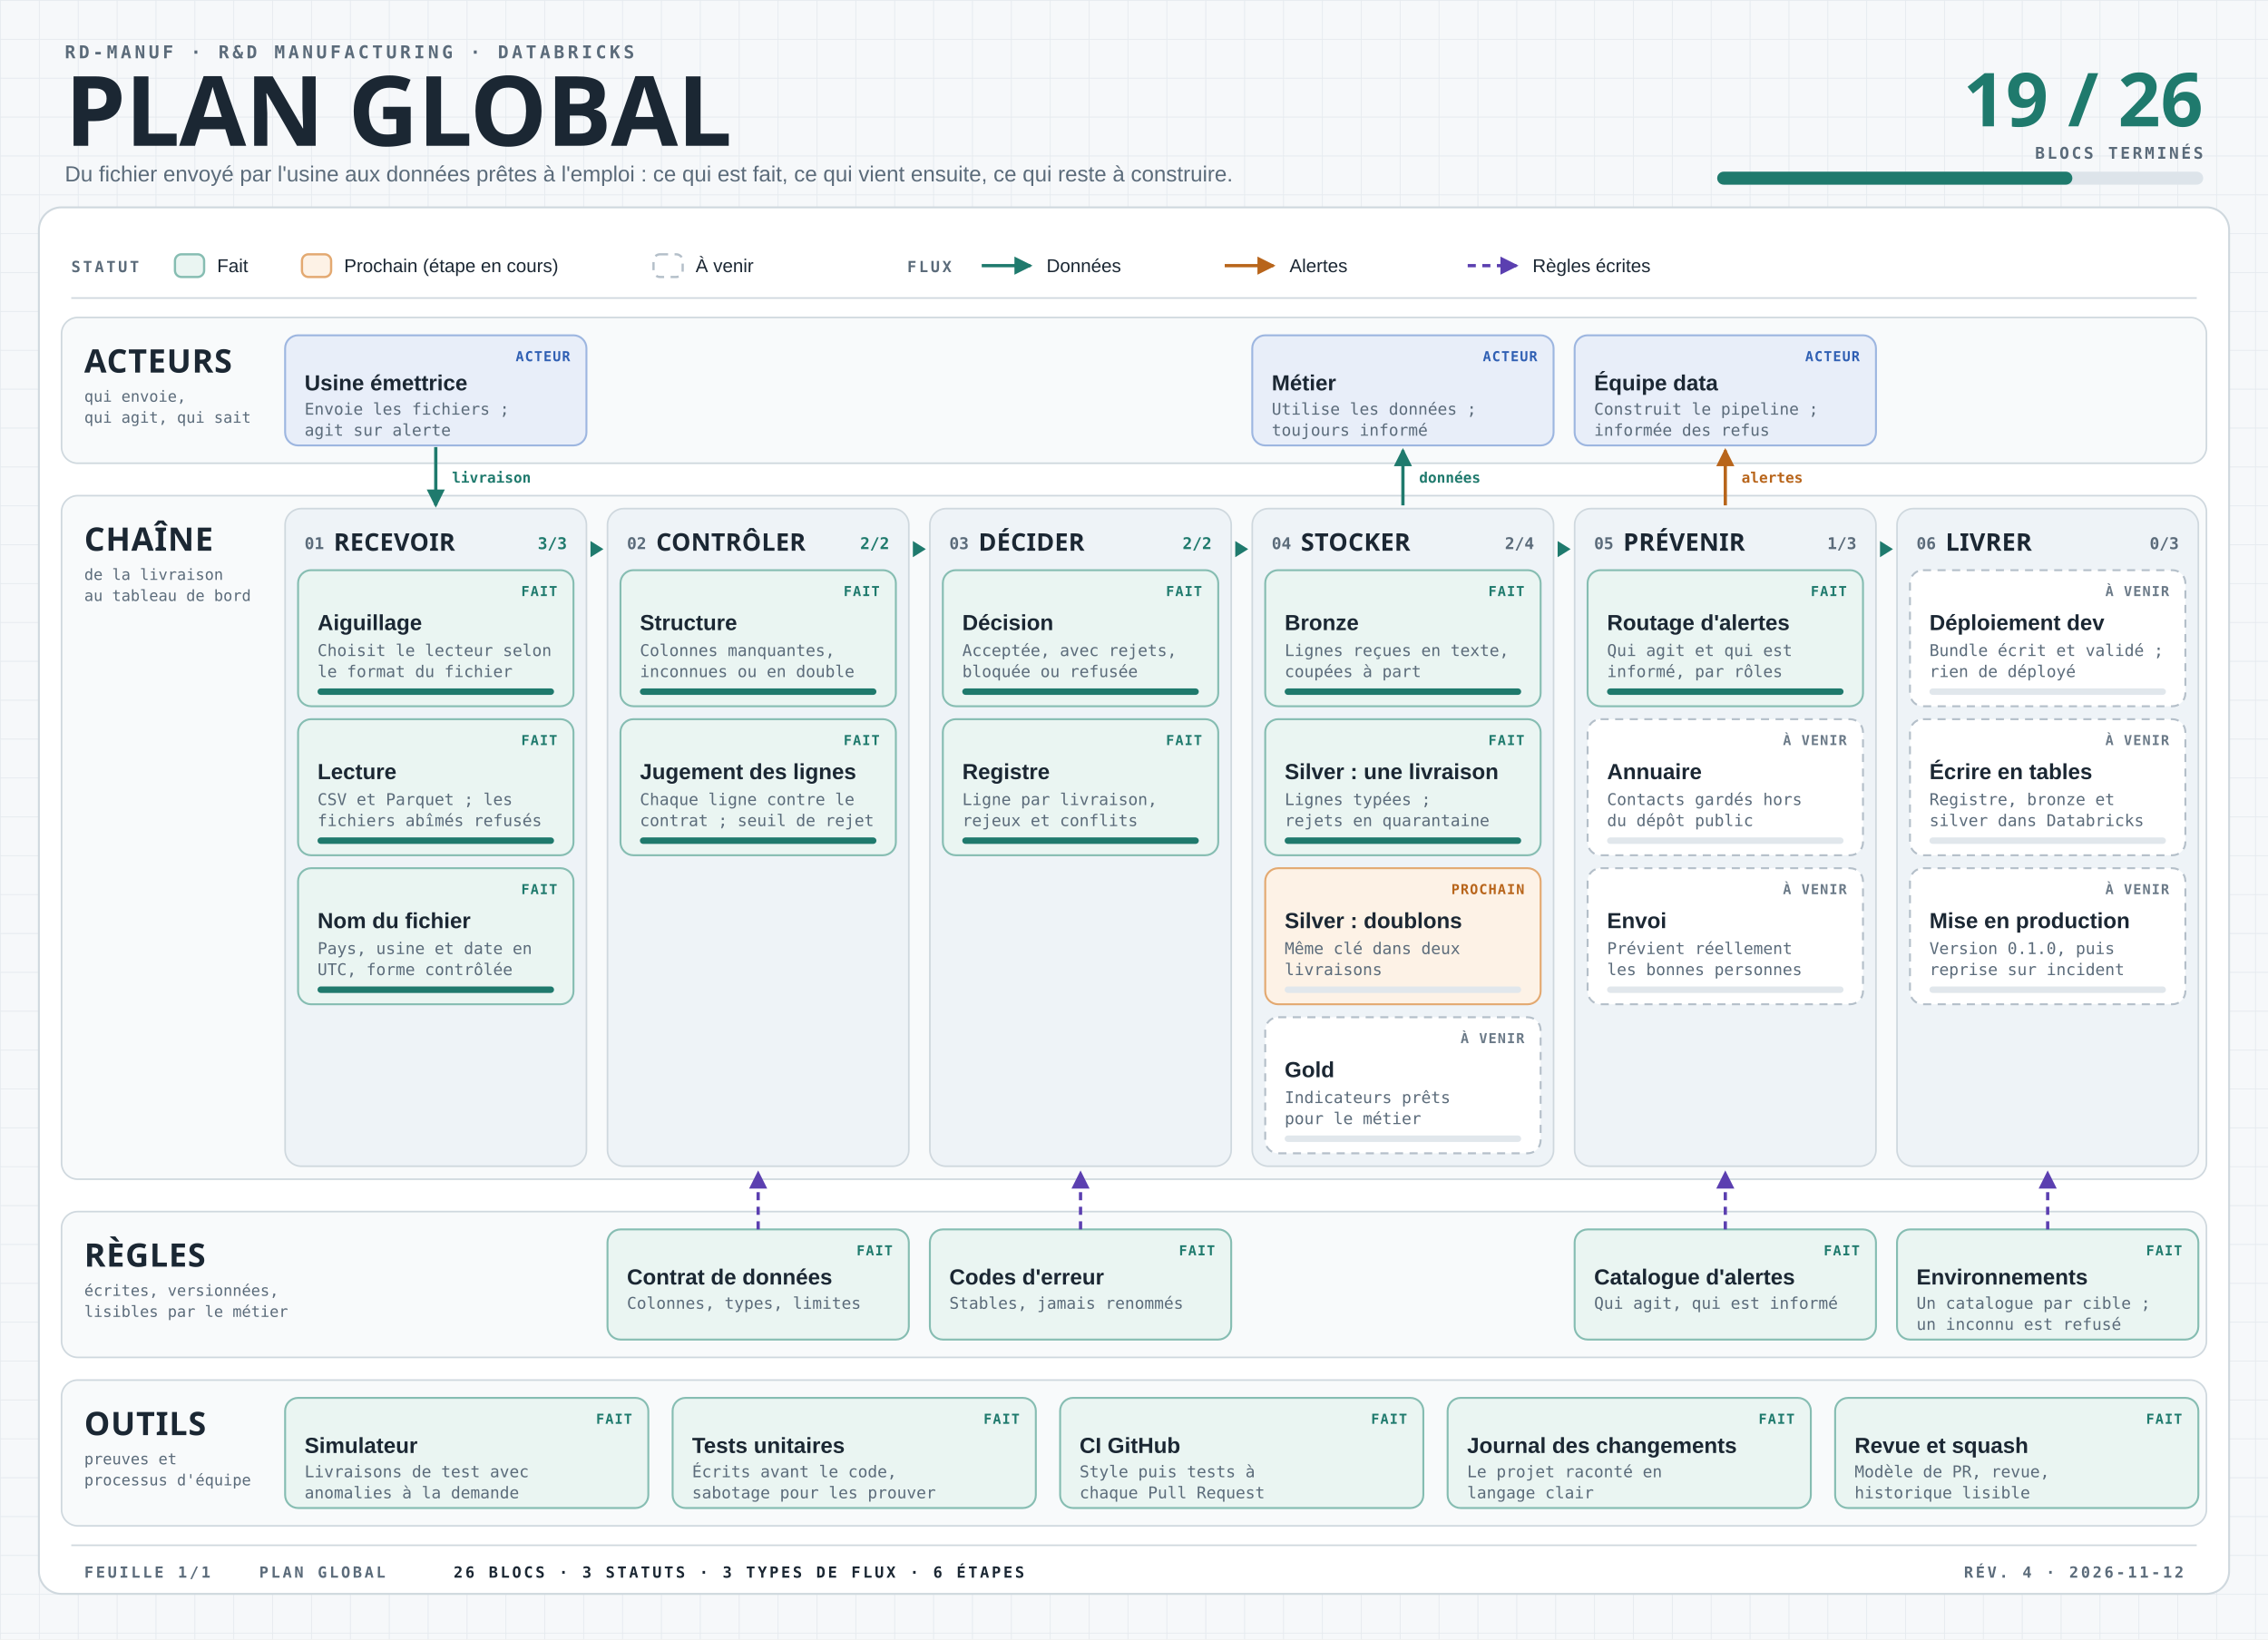
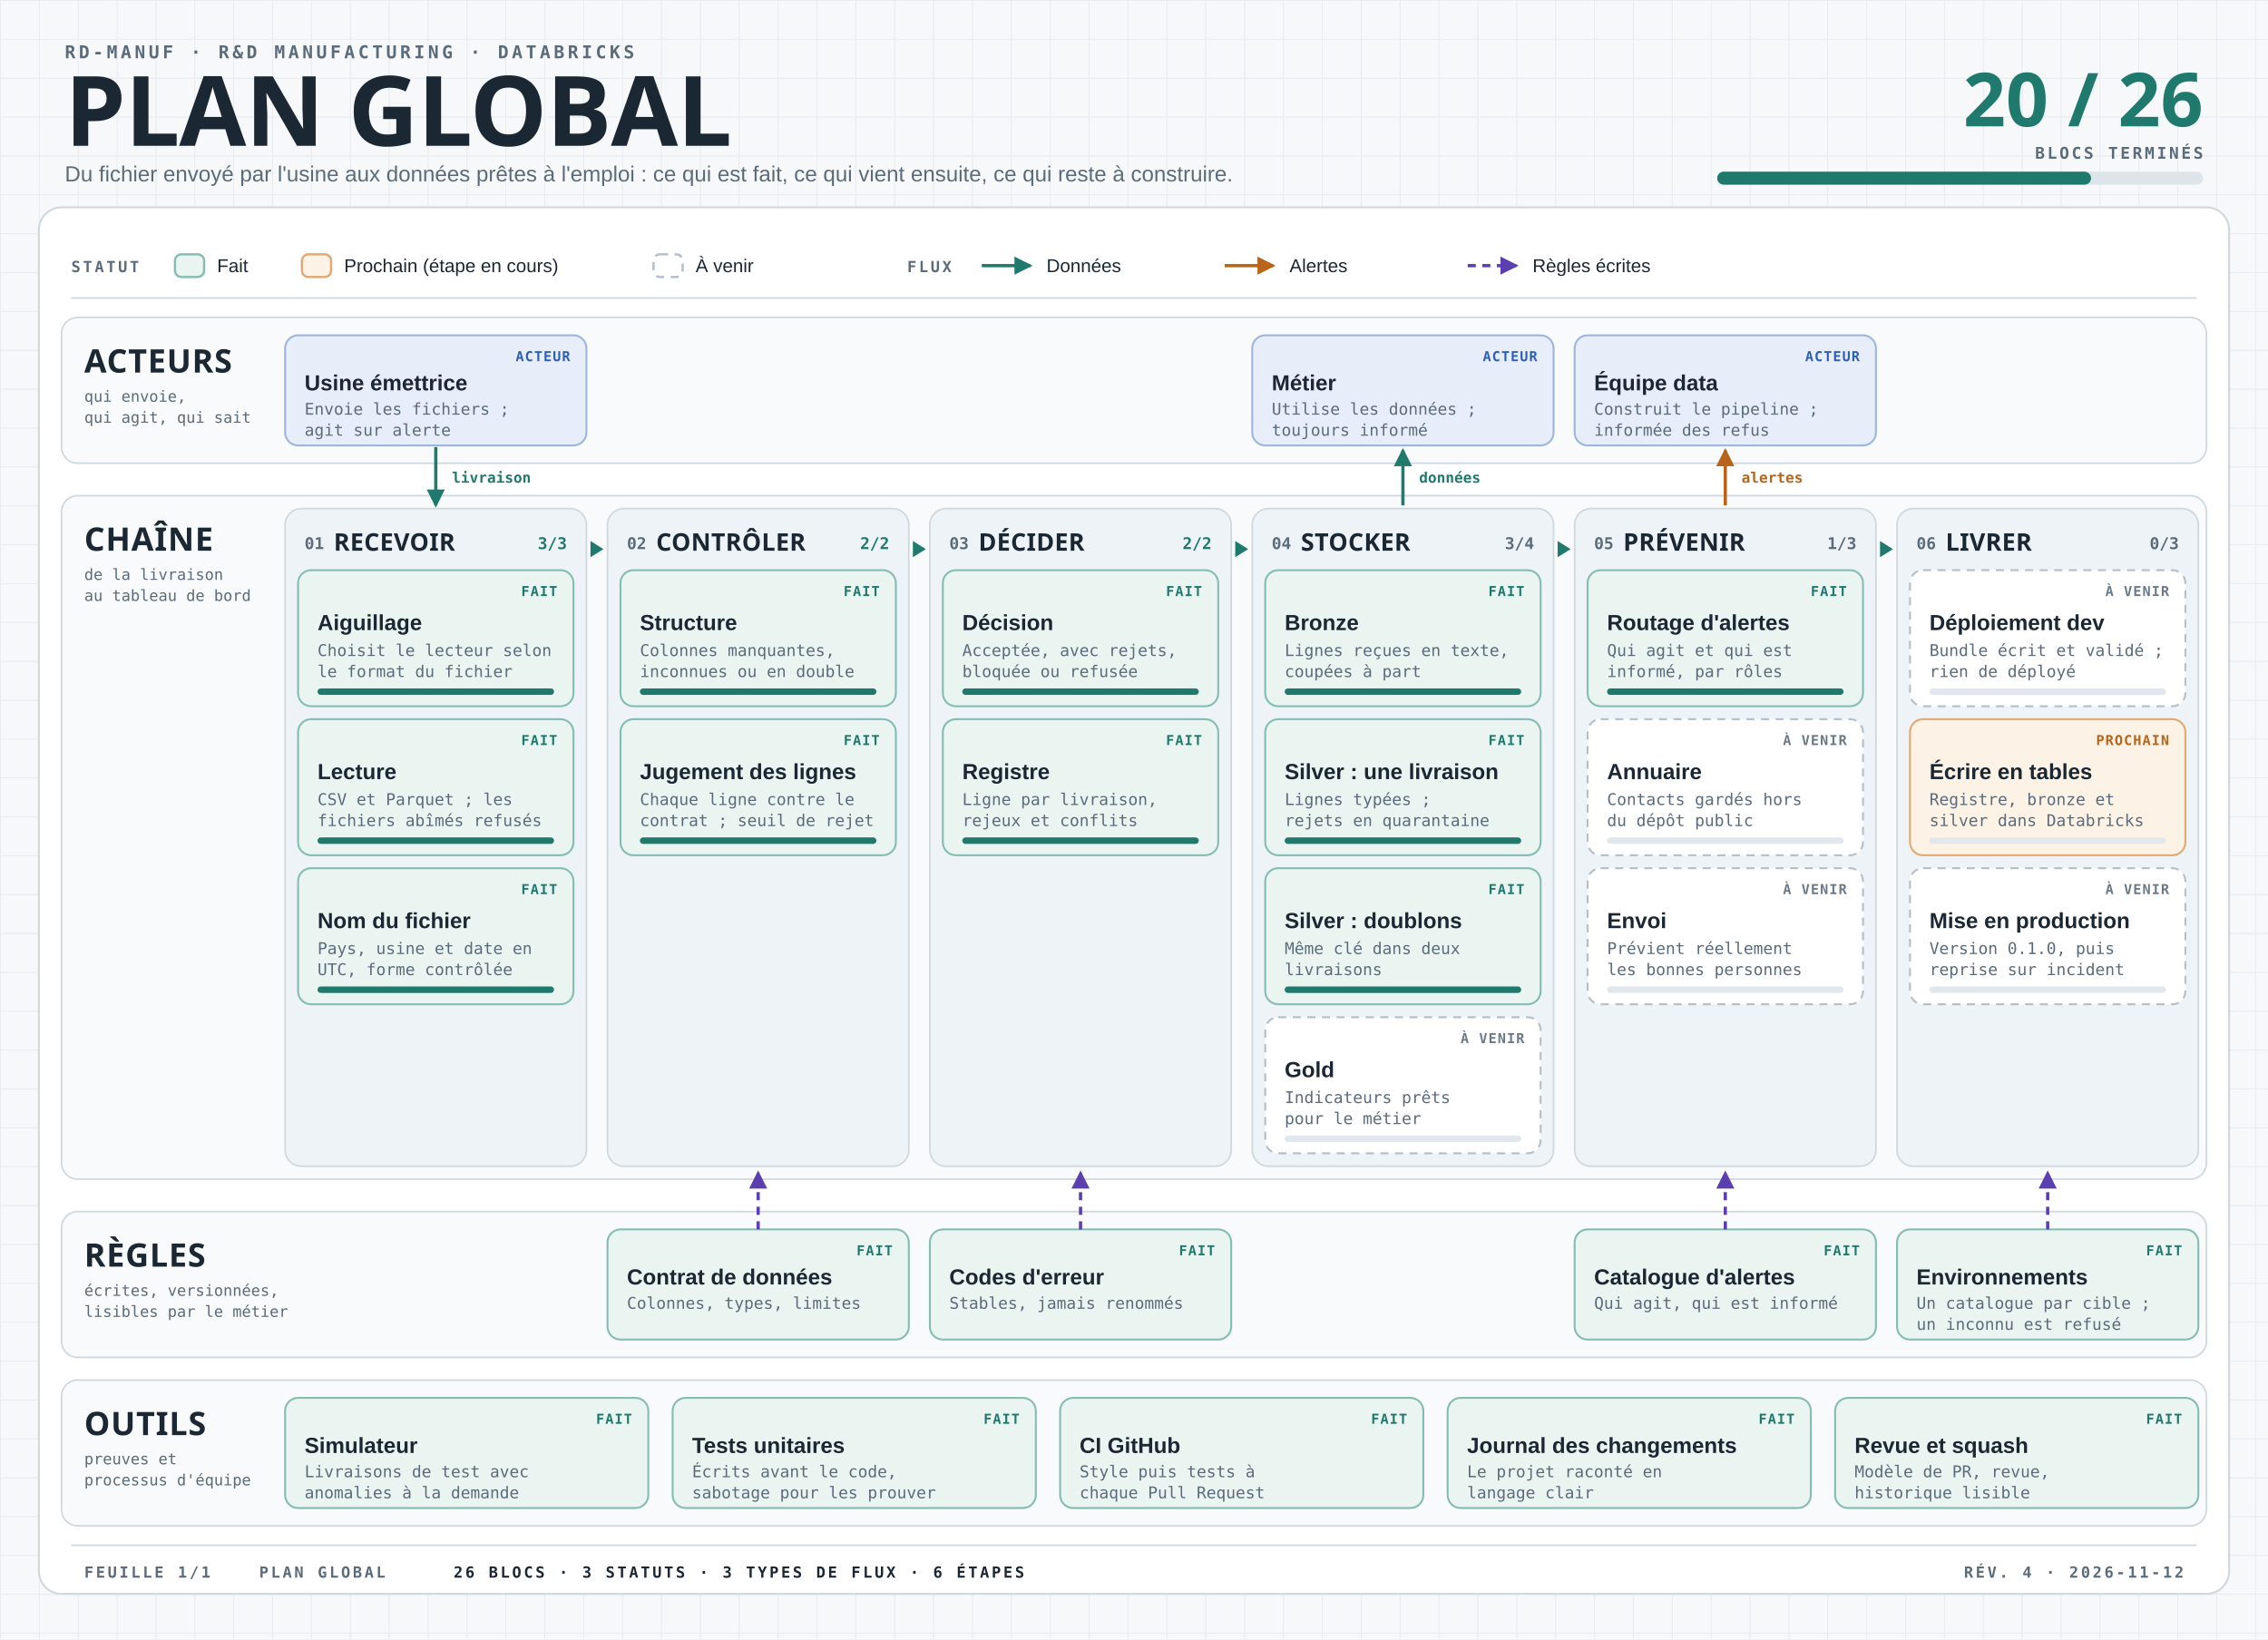
<svg xmlns="http://www.w3.org/2000/svg" viewBox="0 0 1400 1012" width="1400" height="1012" role="img" aria-labelledby="t d">
  <defs>
    <pattern id="grille" width="24" height="24" patternUnits="userSpaceOnUse">
      <path d="M24 0H0V24" fill="none" stroke="#e6ebef" stroke-width="1" />
    </pattern>
    <marker id="fd" viewBox="0 0 10 10" refX="8" refY="5" markerWidth="7" markerHeight="7" orient="auto-start-reverse">
      <path d="M1 1L9 5L1 9z" fill="#1f7a6d" />
    </marker>
    <marker id="fa" viewBox="0 0 10 10" refX="8" refY="5" markerWidth="7" markerHeight="7" orient="auto-start-reverse">
      <path d="M1 1L9 5L1 9z" fill="#b8651b" />
    </marker>
    <marker id="fr" viewBox="0 0 10 10" refX="8" refY="5" markerWidth="7" markerHeight="7" orient="auto-start-reverse">
      <path d="M1 1L9 5L1 9z" fill="#5b3fb0" />
    </marker>
  </defs>
  <rect x="0" y="0" width="1400" height="1012" rx="0" fill="#f6f8fa" />
  <rect x="0" y="0" width="1400" height="1012" rx="0" fill="url(#grille)" />
  <text x="40" y="36" font-family="ui-monospace,SFMono-Regular,Menlo,Consolas,'DejaVu Sans Mono',monospace" font-size="11" font-weight="600" fill="#5b6b7a" text-anchor="start" letter-spacing="2">RD-MANUF  ·  R&amp;D MANUFACTURING  ·  DATABRICKS</text>
  <text x="40" y="90" font-family="'Bebas Neue','Oswald','Arial Narrow','Helvetica Neue Condensed',Impact,sans-serif" font-size="60" font-weight="800" fill="#1b2733" text-anchor="start" letter-spacing="-0.5">PLAN GLOBAL</text>
  <text x="40" y="112" font-family="'Segoe UI','Helvetica Neue',Arial,sans-serif" font-size="13.5" font-weight="400" fill="#5b6b7a" text-anchor="start">Du fichier envoyé par l'usine aux données prêtes à l'emploi : ce qui est fait, ce qui vient ensuite, ce qui reste à construire.</text>
-   <text x="1360" y="78" font-family="'Bebas Neue','Oswald','Arial Narrow','Helvetica Neue Condensed',Impact,sans-serif" font-size="46" font-weight="800" fill="#1f7a6d" text-anchor="end">19 / 26</text>
+   <text x="1360" y="78" font-family="'Bebas Neue','Oswald','Arial Narrow','Helvetica Neue Condensed',Impact,sans-serif" font-size="46" font-weight="800" fill="#1f7a6d" text-anchor="end">20 / 26</text>
  <text x="1360" y="98" font-family="ui-monospace,SFMono-Regular,Menlo,Consolas,'DejaVu Sans Mono',monospace" font-size="10" font-weight="600" fill="#5b6b7a" text-anchor="end" letter-spacing="1.5">BLOCS TERMINÉS</text>
  <rect x="1060" y="106" width="300" height="8" rx="4" fill="#dde4ea" />
-   <rect x="1060" y="106" width="219.231" height="8" rx="4" fill="#1f7a6d" />
+   <rect x="1060" y="106" width="230.769" height="8" rx="4" fill="#1f7a6d" />
  <rect x="24" y="128" width="1352" height="856" rx="14" fill="#ffffff" stroke="#cfd8de" stroke-width="1.2" />
  <text x="44" y="168" font-family="ui-monospace,SFMono-Regular,Menlo,Consolas,'DejaVu Sans Mono',monospace" font-size="9.5" font-weight="700" fill="#5b6b7a" text-anchor="start" letter-spacing="1.5">STATUT</text>
  <rect x="108" y="157" width="18" height="14" rx="4" fill="#eaf5f2" stroke="#86bdb2" stroke-width="1.4" />
  <text x="134" y="168" font-family="'Segoe UI','Helvetica Neue',Arial,sans-serif" font-size="11.5" font-weight="500" fill="#1b2733" text-anchor="start">Fait</text>
  <rect x="186.4" y="157" width="18" height="14" rx="4" fill="#fdf2e6" stroke="#e3a971" stroke-width="1.4" />
  <text x="212.4" y="168" font-family="'Segoe UI','Helvetica Neue',Arial,sans-serif" font-size="11.5" font-weight="500" fill="#1b2733" text-anchor="start">Prochain (étape en cours)</text>
  <rect x="403.4" y="157" width="18" height="14" rx="4" fill="#ffffff" stroke="#b4bfc9" stroke-width="1.4" stroke-dasharray="5 4" />
  <text x="429.4" y="168" font-family="'Segoe UI','Helvetica Neue',Arial,sans-serif" font-size="11.5" font-weight="500" fill="#1b2733" text-anchor="start">À venir</text>
  <text x="560" y="168" font-family="ui-monospace,SFMono-Regular,Menlo,Consolas,'DejaVu Sans Mono',monospace" font-size="9.5" font-weight="700" fill="#5b6b7a" text-anchor="start" letter-spacing="1.5">FLUX</text>
  <line x1="606" y1="164" x2="636" y2="164" stroke="#1f7a6d" stroke-width="2" marker-end="url(#fd)" />
  <text x="646" y="168" font-family="'Segoe UI','Helvetica Neue',Arial,sans-serif" font-size="11.5" font-weight="500" fill="#1b2733" text-anchor="start">Données</text>
  <line x1="756" y1="164" x2="786" y2="164" stroke="#b8651b" stroke-width="2" marker-end="url(#fa)" />
  <text x="796" y="168" font-family="'Segoe UI','Helvetica Neue',Arial,sans-serif" font-size="11.5" font-weight="500" fill="#1b2733" text-anchor="start">Alertes</text>
  <line x1="906" y1="164" x2="936" y2="164" stroke="#5b3fb0" stroke-width="2" stroke-dasharray="5 4" marker-end="url(#fr)" />
  <text x="946" y="168" font-family="'Segoe UI','Helvetica Neue',Arial,sans-serif" font-size="11.5" font-weight="500" fill="#1b2733" text-anchor="start">Règles écrites</text>
  <line x1="44" y1="184" x2="1356" y2="184" stroke="#cfd8de" stroke-width="1" />
  <rect x="38" y="196" width="1324" height="90" rx="10" fill="#f8fafb" stroke="#cfd8de" stroke-width="1" />
  <text x="52" y="230" font-family="'Bebas Neue','Oswald','Arial Narrow','Helvetica Neue Condensed',Impact,sans-serif" font-size="20" font-weight="800" fill="#1b2733" text-anchor="start" letter-spacing="0.5">ACTEURS</text>
  <text x="52" y="248" font-family="ui-monospace,SFMono-Regular,Menlo,Consolas,'DejaVu Sans Mono',monospace" font-size="9.5" font-weight="400" fill="#5b6b7a" text-anchor="start">qui envoie,</text>
  <text x="52" y="261" font-family="ui-monospace,SFMono-Regular,Menlo,Consolas,'DejaVu Sans Mono',monospace" font-size="9.5" font-weight="400" fill="#5b6b7a" text-anchor="start">qui agit, qui sait</text>
  <rect x="38" y="306" width="1324" height="422" rx="10" fill="#f8fafb" stroke="#cfd8de" stroke-width="1" />
  <text x="52" y="340" font-family="'Bebas Neue','Oswald','Arial Narrow','Helvetica Neue Condensed',Impact,sans-serif" font-size="20" font-weight="800" fill="#1b2733" text-anchor="start" letter-spacing="0.5">CHAÎNE</text>
  <text x="52" y="358" font-family="ui-monospace,SFMono-Regular,Menlo,Consolas,'DejaVu Sans Mono',monospace" font-size="9.5" font-weight="400" fill="#5b6b7a" text-anchor="start">de la livraison</text>
  <text x="52" y="371" font-family="ui-monospace,SFMono-Regular,Menlo,Consolas,'DejaVu Sans Mono',monospace" font-size="9.5" font-weight="400" fill="#5b6b7a" text-anchor="start">au tableau de bord</text>
  <rect x="38" y="748" width="1324" height="90" rx="10" fill="#f8fafb" stroke="#cfd8de" stroke-width="1" />
  <text x="52" y="782" font-family="'Bebas Neue','Oswald','Arial Narrow','Helvetica Neue Condensed',Impact,sans-serif" font-size="20" font-weight="800" fill="#1b2733" text-anchor="start" letter-spacing="0.5">RÈGLES</text>
  <text x="52" y="800" font-family="ui-monospace,SFMono-Regular,Menlo,Consolas,'DejaVu Sans Mono',monospace" font-size="9.5" font-weight="400" fill="#5b6b7a" text-anchor="start">écrites, versionnées,</text>
  <text x="52" y="813" font-family="ui-monospace,SFMono-Regular,Menlo,Consolas,'DejaVu Sans Mono',monospace" font-size="9.5" font-weight="400" fill="#5b6b7a" text-anchor="start">lisibles par le métier</text>
  <rect x="38" y="852" width="1324" height="90" rx="10" fill="#f8fafb" stroke="#cfd8de" stroke-width="1" />
  <text x="52" y="886" font-family="'Bebas Neue','Oswald','Arial Narrow','Helvetica Neue Condensed',Impact,sans-serif" font-size="20" font-weight="800" fill="#1b2733" text-anchor="start" letter-spacing="0.5">OUTILS</text>
  <text x="52" y="904" font-family="ui-monospace,SFMono-Regular,Menlo,Consolas,'DejaVu Sans Mono',monospace" font-size="9.5" font-weight="400" fill="#5b6b7a" text-anchor="start">preuves et</text>
  <text x="52" y="917" font-family="ui-monospace,SFMono-Regular,Menlo,Consolas,'DejaVu Sans Mono',monospace" font-size="9.5" font-weight="400" fill="#5b6b7a" text-anchor="start">processus d'équipe</text>
  <rect x="176" y="314" width="186" height="406" rx="10" fill="#eef3f7" stroke="#cfd8de" stroke-width="1" />
  <text x="188" y="339" font-family="ui-monospace,SFMono-Regular,Menlo,Consolas,'DejaVu Sans Mono',monospace" font-size="10" font-weight="600" fill="#5b6b7a" text-anchor="start">01</text>
  <text x="206" y="340" font-family="'Bebas Neue','Oswald','Arial Narrow','Helvetica Neue Condensed',Impact,sans-serif" font-size="15" font-weight="800" fill="#1b2733" text-anchor="start" letter-spacing="0.2">RECEVOIR</text>
  <text x="350" y="339" font-family="ui-monospace,SFMono-Regular,Menlo,Consolas,'DejaVu Sans Mono',monospace" font-size="10" font-weight="700" fill="#1f7a6d" text-anchor="end">3/3</text>
  <rect x="184" y="352" width="170" height="84" rx="8" fill="#eaf5f2" stroke="#86bdb2" stroke-width="1.2" />
  <text x="344" y="368" font-family="ui-monospace,SFMono-Regular,Menlo,Consolas,'DejaVu Sans Mono',monospace" font-size="8.5" font-weight="700" fill="#1f7a6d" text-anchor="end" letter-spacing="0.6">FAIT</text>
  <text x="196" y="389" font-family="'Segoe UI','Helvetica Neue',Arial,sans-serif" font-size="13.5" font-weight="700" fill="#1b2733" text-anchor="start">Aiguillage</text>
  <text x="196" y="405" font-family="ui-monospace,SFMono-Regular,Menlo,Consolas,'DejaVu Sans Mono',monospace" font-size="10" font-weight="400" fill="#5b6b7a" text-anchor="start">Choisit le lecteur selon</text>
  <text x="196" y="418" font-family="ui-monospace,SFMono-Regular,Menlo,Consolas,'DejaVu Sans Mono',monospace" font-size="10" font-weight="400" fill="#5b6b7a" text-anchor="start">le format du fichier</text>
  <rect x="196" y="425" width="146" height="4" rx="2" fill="#e1e7ec" />
  <rect x="196" y="425" width="146" height="4" rx="2" fill="#1f7a6d" />
  <rect x="184" y="444" width="170" height="84" rx="8" fill="#eaf5f2" stroke="#86bdb2" stroke-width="1.2" />
  <text x="344" y="460" font-family="ui-monospace,SFMono-Regular,Menlo,Consolas,'DejaVu Sans Mono',monospace" font-size="8.5" font-weight="700" fill="#1f7a6d" text-anchor="end" letter-spacing="0.6">FAIT</text>
  <text x="196" y="481" font-family="'Segoe UI','Helvetica Neue',Arial,sans-serif" font-size="13.5" font-weight="700" fill="#1b2733" text-anchor="start">Lecture</text>
  <text x="196" y="497" font-family="ui-monospace,SFMono-Regular,Menlo,Consolas,'DejaVu Sans Mono',monospace" font-size="10" font-weight="400" fill="#5b6b7a" text-anchor="start">CSV et Parquet ; les</text>
  <text x="196" y="510" font-family="ui-monospace,SFMono-Regular,Menlo,Consolas,'DejaVu Sans Mono',monospace" font-size="10" font-weight="400" fill="#5b6b7a" text-anchor="start">fichiers abîmés refusés</text>
  <rect x="196" y="517" width="146" height="4" rx="2" fill="#e1e7ec" />
  <rect x="196" y="517" width="146" height="4" rx="2" fill="#1f7a6d" />
  <rect x="184" y="536" width="170" height="84" rx="8" fill="#eaf5f2" stroke="#86bdb2" stroke-width="1.2" />
  <text x="344" y="552" font-family="ui-monospace,SFMono-Regular,Menlo,Consolas,'DejaVu Sans Mono',monospace" font-size="8.5" font-weight="700" fill="#1f7a6d" text-anchor="end" letter-spacing="0.6">FAIT</text>
  <text x="196" y="573" font-family="'Segoe UI','Helvetica Neue',Arial,sans-serif" font-size="13.5" font-weight="700" fill="#1b2733" text-anchor="start">Nom du fichier</text>
  <text x="196" y="589" font-family="ui-monospace,SFMono-Regular,Menlo,Consolas,'DejaVu Sans Mono',monospace" font-size="10" font-weight="400" fill="#5b6b7a" text-anchor="start">Pays, usine et date en</text>
  <text x="196" y="602" font-family="ui-monospace,SFMono-Regular,Menlo,Consolas,'DejaVu Sans Mono',monospace" font-size="10" font-weight="400" fill="#5b6b7a" text-anchor="start">UTC, forme contrôlée</text>
  <rect x="196" y="609" width="146" height="4" rx="2" fill="#e1e7ec" />
  <rect x="196" y="609" width="146" height="4" rx="2" fill="#1f7a6d" />
  <path d="M364.5 334 L372.5 339 L364.5 344z" fill="#1f7a6d" />
  <rect x="375" y="314" width="186" height="406" rx="10" fill="#eef3f7" stroke="#cfd8de" stroke-width="1" />
  <text x="387" y="339" font-family="ui-monospace,SFMono-Regular,Menlo,Consolas,'DejaVu Sans Mono',monospace" font-size="10" font-weight="600" fill="#5b6b7a" text-anchor="start">02</text>
  <text x="405" y="340" font-family="'Bebas Neue','Oswald','Arial Narrow','Helvetica Neue Condensed',Impact,sans-serif" font-size="15" font-weight="800" fill="#1b2733" text-anchor="start" letter-spacing="0.2">CONTRÔLER</text>
  <text x="549" y="339" font-family="ui-monospace,SFMono-Regular,Menlo,Consolas,'DejaVu Sans Mono',monospace" font-size="10" font-weight="700" fill="#1f7a6d" text-anchor="end">2/2</text>
  <rect x="383" y="352" width="170" height="84" rx="8" fill="#eaf5f2" stroke="#86bdb2" stroke-width="1.2" />
  <text x="543" y="368" font-family="ui-monospace,SFMono-Regular,Menlo,Consolas,'DejaVu Sans Mono',monospace" font-size="8.5" font-weight="700" fill="#1f7a6d" text-anchor="end" letter-spacing="0.6">FAIT</text>
  <text x="395" y="389" font-family="'Segoe UI','Helvetica Neue',Arial,sans-serif" font-size="13.5" font-weight="700" fill="#1b2733" text-anchor="start">Structure</text>
  <text x="395" y="405" font-family="ui-monospace,SFMono-Regular,Menlo,Consolas,'DejaVu Sans Mono',monospace" font-size="10" font-weight="400" fill="#5b6b7a" text-anchor="start">Colonnes manquantes,</text>
  <text x="395" y="418" font-family="ui-monospace,SFMono-Regular,Menlo,Consolas,'DejaVu Sans Mono',monospace" font-size="10" font-weight="400" fill="#5b6b7a" text-anchor="start">inconnues ou en double</text>
  <rect x="395" y="425" width="146" height="4" rx="2" fill="#e1e7ec" />
  <rect x="395" y="425" width="146" height="4" rx="2" fill="#1f7a6d" />
  <rect x="383" y="444" width="170" height="84" rx="8" fill="#eaf5f2" stroke="#86bdb2" stroke-width="1.2" />
  <text x="543" y="460" font-family="ui-monospace,SFMono-Regular,Menlo,Consolas,'DejaVu Sans Mono',monospace" font-size="8.5" font-weight="700" fill="#1f7a6d" text-anchor="end" letter-spacing="0.6">FAIT</text>
  <text x="395" y="481" font-family="'Segoe UI','Helvetica Neue',Arial,sans-serif" font-size="13.5" font-weight="700" fill="#1b2733" text-anchor="start">Jugement des lignes</text>
  <text x="395" y="497" font-family="ui-monospace,SFMono-Regular,Menlo,Consolas,'DejaVu Sans Mono',monospace" font-size="10" font-weight="400" fill="#5b6b7a" text-anchor="start">Chaque ligne contre le</text>
  <text x="395" y="510" font-family="ui-monospace,SFMono-Regular,Menlo,Consolas,'DejaVu Sans Mono',monospace" font-size="10" font-weight="400" fill="#5b6b7a" text-anchor="start">contrat ; seuil de rejet</text>
  <rect x="395" y="517" width="146" height="4" rx="2" fill="#e1e7ec" />
  <rect x="395" y="517" width="146" height="4" rx="2" fill="#1f7a6d" />
  <path d="M563.5 334 L571.5 339 L563.5 344z" fill="#1f7a6d" />
  <rect x="574" y="314" width="186" height="406" rx="10" fill="#eef3f7" stroke="#cfd8de" stroke-width="1" />
  <text x="586" y="339" font-family="ui-monospace,SFMono-Regular,Menlo,Consolas,'DejaVu Sans Mono',monospace" font-size="10" font-weight="600" fill="#5b6b7a" text-anchor="start">03</text>
  <text x="604" y="340" font-family="'Bebas Neue','Oswald','Arial Narrow','Helvetica Neue Condensed',Impact,sans-serif" font-size="15" font-weight="800" fill="#1b2733" text-anchor="start" letter-spacing="0.2">DÉCIDER</text>
  <text x="748" y="339" font-family="ui-monospace,SFMono-Regular,Menlo,Consolas,'DejaVu Sans Mono',monospace" font-size="10" font-weight="700" fill="#1f7a6d" text-anchor="end">2/2</text>
  <rect x="582" y="352" width="170" height="84" rx="8" fill="#eaf5f2" stroke="#86bdb2" stroke-width="1.2" />
  <text x="742" y="368" font-family="ui-monospace,SFMono-Regular,Menlo,Consolas,'DejaVu Sans Mono',monospace" font-size="8.5" font-weight="700" fill="#1f7a6d" text-anchor="end" letter-spacing="0.6">FAIT</text>
  <text x="594" y="389" font-family="'Segoe UI','Helvetica Neue',Arial,sans-serif" font-size="13.5" font-weight="700" fill="#1b2733" text-anchor="start">Décision</text>
  <text x="594" y="405" font-family="ui-monospace,SFMono-Regular,Menlo,Consolas,'DejaVu Sans Mono',monospace" font-size="10" font-weight="400" fill="#5b6b7a" text-anchor="start">Acceptée, avec rejets,</text>
  <text x="594" y="418" font-family="ui-monospace,SFMono-Regular,Menlo,Consolas,'DejaVu Sans Mono',monospace" font-size="10" font-weight="400" fill="#5b6b7a" text-anchor="start">bloquée ou refusée</text>
  <rect x="594" y="425" width="146" height="4" rx="2" fill="#e1e7ec" />
  <rect x="594" y="425" width="146" height="4" rx="2" fill="#1f7a6d" />
  <rect x="582" y="444" width="170" height="84" rx="8" fill="#eaf5f2" stroke="#86bdb2" stroke-width="1.2" />
  <text x="742" y="460" font-family="ui-monospace,SFMono-Regular,Menlo,Consolas,'DejaVu Sans Mono',monospace" font-size="8.5" font-weight="700" fill="#1f7a6d" text-anchor="end" letter-spacing="0.6">FAIT</text>
  <text x="594" y="481" font-family="'Segoe UI','Helvetica Neue',Arial,sans-serif" font-size="13.5" font-weight="700" fill="#1b2733" text-anchor="start">Registre</text>
  <text x="594" y="497" font-family="ui-monospace,SFMono-Regular,Menlo,Consolas,'DejaVu Sans Mono',monospace" font-size="10" font-weight="400" fill="#5b6b7a" text-anchor="start">Ligne par livraison,</text>
  <text x="594" y="510" font-family="ui-monospace,SFMono-Regular,Menlo,Consolas,'DejaVu Sans Mono',monospace" font-size="10" font-weight="400" fill="#5b6b7a" text-anchor="start">rejeux et conflits</text>
  <rect x="594" y="517" width="146" height="4" rx="2" fill="#e1e7ec" />
  <rect x="594" y="517" width="146" height="4" rx="2" fill="#1f7a6d" />
  <path d="M762.5 334 L770.5 339 L762.5 344z" fill="#1f7a6d" />
  <rect x="773" y="314" width="186" height="406" rx="10" fill="#eef3f7" stroke="#cfd8de" stroke-width="1" />
  <text x="785" y="339" font-family="ui-monospace,SFMono-Regular,Menlo,Consolas,'DejaVu Sans Mono',monospace" font-size="10" font-weight="600" fill="#5b6b7a" text-anchor="start">04</text>
  <text x="803" y="340" font-family="'Bebas Neue','Oswald','Arial Narrow','Helvetica Neue Condensed',Impact,sans-serif" font-size="15" font-weight="800" fill="#1b2733" text-anchor="start" letter-spacing="0.2">STOCKER</text>
-   <text x="947" y="339" font-family="ui-monospace,SFMono-Regular,Menlo,Consolas,'DejaVu Sans Mono',monospace" font-size="10" font-weight="700" fill="#5b6b7a" text-anchor="end">2/4</text>
+   <text x="947" y="339" font-family="ui-monospace,SFMono-Regular,Menlo,Consolas,'DejaVu Sans Mono',monospace" font-size="10" font-weight="700" fill="#5b6b7a" text-anchor="end">3/4</text>
  <rect x="781" y="352" width="170" height="84" rx="8" fill="#eaf5f2" stroke="#86bdb2" stroke-width="1.2" />
  <text x="941" y="368" font-family="ui-monospace,SFMono-Regular,Menlo,Consolas,'DejaVu Sans Mono',monospace" font-size="8.5" font-weight="700" fill="#1f7a6d" text-anchor="end" letter-spacing="0.6">FAIT</text>
  <text x="793" y="389" font-family="'Segoe UI','Helvetica Neue',Arial,sans-serif" font-size="13.5" font-weight="700" fill="#1b2733" text-anchor="start">Bronze</text>
  <text x="793" y="405" font-family="ui-monospace,SFMono-Regular,Menlo,Consolas,'DejaVu Sans Mono',monospace" font-size="10" font-weight="400" fill="#5b6b7a" text-anchor="start">Lignes reçues en texte,</text>
  <text x="793" y="418" font-family="ui-monospace,SFMono-Regular,Menlo,Consolas,'DejaVu Sans Mono',monospace" font-size="10" font-weight="400" fill="#5b6b7a" text-anchor="start">coupées à part</text>
  <rect x="793" y="425" width="146" height="4" rx="2" fill="#e1e7ec" />
  <rect x="793" y="425" width="146" height="4" rx="2" fill="#1f7a6d" />
  <rect x="781" y="444" width="170" height="84" rx="8" fill="#eaf5f2" stroke="#86bdb2" stroke-width="1.2" />
  <text x="941" y="460" font-family="ui-monospace,SFMono-Regular,Menlo,Consolas,'DejaVu Sans Mono',monospace" font-size="8.5" font-weight="700" fill="#1f7a6d" text-anchor="end" letter-spacing="0.6">FAIT</text>
  <text x="793" y="481" font-family="'Segoe UI','Helvetica Neue',Arial,sans-serif" font-size="13.5" font-weight="700" fill="#1b2733" text-anchor="start">Silver : une livraison</text>
  <text x="793" y="497" font-family="ui-monospace,SFMono-Regular,Menlo,Consolas,'DejaVu Sans Mono',monospace" font-size="10" font-weight="400" fill="#5b6b7a" text-anchor="start">Lignes typées ;</text>
  <text x="793" y="510" font-family="ui-monospace,SFMono-Regular,Menlo,Consolas,'DejaVu Sans Mono',monospace" font-size="10" font-weight="400" fill="#5b6b7a" text-anchor="start">rejets en quarantaine</text>
  <rect x="793" y="517" width="146" height="4" rx="2" fill="#e1e7ec" />
  <rect x="793" y="517" width="146" height="4" rx="2" fill="#1f7a6d" />
-   <rect x="781" y="536" width="170" height="84" rx="8" fill="#fdf2e6" stroke="#e3a971" stroke-width="1.2" />
-   <text x="941" y="552" font-family="ui-monospace,SFMono-Regular,Menlo,Consolas,'DejaVu Sans Mono',monospace" font-size="8.5" font-weight="700" fill="#b8651b" text-anchor="end" letter-spacing="0.6">PROCHAIN</text>
+   <rect x="781" y="536" width="170" height="84" rx="8" fill="#eaf5f2" stroke="#86bdb2" stroke-width="1.2" />
+   <text x="941" y="552" font-family="ui-monospace,SFMono-Regular,Menlo,Consolas,'DejaVu Sans Mono',monospace" font-size="8.5" font-weight="700" fill="#1f7a6d" text-anchor="end" letter-spacing="0.6">FAIT</text>
  <text x="793" y="573" font-family="'Segoe UI','Helvetica Neue',Arial,sans-serif" font-size="13.5" font-weight="700" fill="#1b2733" text-anchor="start">Silver : doublons</text>
  <text x="793" y="589" font-family="ui-monospace,SFMono-Regular,Menlo,Consolas,'DejaVu Sans Mono',monospace" font-size="10" font-weight="400" fill="#5b6b7a" text-anchor="start">Même clé dans deux</text>
  <text x="793" y="602" font-family="ui-monospace,SFMono-Regular,Menlo,Consolas,'DejaVu Sans Mono',monospace" font-size="10" font-weight="400" fill="#5b6b7a" text-anchor="start">livraisons</text>
  <rect x="793" y="609" width="146" height="4" rx="2" fill="#e1e7ec" />
+   <rect x="793" y="609" width="146" height="4" rx="2" fill="#1f7a6d" />
  <rect x="781" y="628" width="170" height="84" rx="8" fill="#ffffff" stroke="#b4bfc9" stroke-width="1.2" stroke-dasharray="5 4" />
  <text x="941" y="644" font-family="ui-monospace,SFMono-Regular,Menlo,Consolas,'DejaVu Sans Mono',monospace" font-size="8.5" font-weight="700" fill="#6b7a88" text-anchor="end" letter-spacing="0.6">À VENIR</text>
  <text x="793" y="665" font-family="'Segoe UI','Helvetica Neue',Arial,sans-serif" font-size="13.5" font-weight="700" fill="#1b2733" text-anchor="start">Gold</text>
  <text x="793" y="681" font-family="ui-monospace,SFMono-Regular,Menlo,Consolas,'DejaVu Sans Mono',monospace" font-size="10" font-weight="400" fill="#5b6b7a" text-anchor="start">Indicateurs prêts</text>
  <text x="793" y="694" font-family="ui-monospace,SFMono-Regular,Menlo,Consolas,'DejaVu Sans Mono',monospace" font-size="10" font-weight="400" fill="#5b6b7a" text-anchor="start">pour le métier</text>
  <rect x="793" y="701" width="146" height="4" rx="2" fill="#e1e7ec" />
  <path d="M961.5 334 L969.5 339 L961.5 344z" fill="#1f7a6d" />
  <rect x="972" y="314" width="186" height="406" rx="10" fill="#eef3f7" stroke="#cfd8de" stroke-width="1" />
  <text x="984" y="339" font-family="ui-monospace,SFMono-Regular,Menlo,Consolas,'DejaVu Sans Mono',monospace" font-size="10" font-weight="600" fill="#5b6b7a" text-anchor="start">05</text>
  <text x="1002" y="340" font-family="'Bebas Neue','Oswald','Arial Narrow','Helvetica Neue Condensed',Impact,sans-serif" font-size="15" font-weight="800" fill="#1b2733" text-anchor="start" letter-spacing="0.2">PRÉVENIR</text>
  <text x="1146" y="339" font-family="ui-monospace,SFMono-Regular,Menlo,Consolas,'DejaVu Sans Mono',monospace" font-size="10" font-weight="700" fill="#5b6b7a" text-anchor="end">1/3</text>
  <rect x="980" y="352" width="170" height="84" rx="8" fill="#eaf5f2" stroke="#86bdb2" stroke-width="1.2" />
  <text x="1140" y="368" font-family="ui-monospace,SFMono-Regular,Menlo,Consolas,'DejaVu Sans Mono',monospace" font-size="8.5" font-weight="700" fill="#1f7a6d" text-anchor="end" letter-spacing="0.6">FAIT</text>
  <text x="992" y="389" font-family="'Segoe UI','Helvetica Neue',Arial,sans-serif" font-size="13.5" font-weight="700" fill="#1b2733" text-anchor="start">Routage d'alertes</text>
  <text x="992" y="405" font-family="ui-monospace,SFMono-Regular,Menlo,Consolas,'DejaVu Sans Mono',monospace" font-size="10" font-weight="400" fill="#5b6b7a" text-anchor="start">Qui agit et qui est</text>
  <text x="992" y="418" font-family="ui-monospace,SFMono-Regular,Menlo,Consolas,'DejaVu Sans Mono',monospace" font-size="10" font-weight="400" fill="#5b6b7a" text-anchor="start">informé, par rôles</text>
  <rect x="992" y="425" width="146" height="4" rx="2" fill="#e1e7ec" />
  <rect x="992" y="425" width="146" height="4" rx="2" fill="#1f7a6d" />
  <rect x="980" y="444" width="170" height="84" rx="8" fill="#ffffff" stroke="#b4bfc9" stroke-width="1.2" stroke-dasharray="5 4" />
  <text x="1140" y="460" font-family="ui-monospace,SFMono-Regular,Menlo,Consolas,'DejaVu Sans Mono',monospace" font-size="8.5" font-weight="700" fill="#6b7a88" text-anchor="end" letter-spacing="0.6">À VENIR</text>
  <text x="992" y="481" font-family="'Segoe UI','Helvetica Neue',Arial,sans-serif" font-size="13.5" font-weight="700" fill="#1b2733" text-anchor="start">Annuaire</text>
  <text x="992" y="497" font-family="ui-monospace,SFMono-Regular,Menlo,Consolas,'DejaVu Sans Mono',monospace" font-size="10" font-weight="400" fill="#5b6b7a" text-anchor="start">Contacts gardés hors</text>
  <text x="992" y="510" font-family="ui-monospace,SFMono-Regular,Menlo,Consolas,'DejaVu Sans Mono',monospace" font-size="10" font-weight="400" fill="#5b6b7a" text-anchor="start">du dépôt public</text>
  <rect x="992" y="517" width="146" height="4" rx="2" fill="#e1e7ec" />
  <rect x="980" y="536" width="170" height="84" rx="8" fill="#ffffff" stroke="#b4bfc9" stroke-width="1.2" stroke-dasharray="5 4" />
  <text x="1140" y="552" font-family="ui-monospace,SFMono-Regular,Menlo,Consolas,'DejaVu Sans Mono',monospace" font-size="8.5" font-weight="700" fill="#6b7a88" text-anchor="end" letter-spacing="0.6">À VENIR</text>
  <text x="992" y="573" font-family="'Segoe UI','Helvetica Neue',Arial,sans-serif" font-size="13.5" font-weight="700" fill="#1b2733" text-anchor="start">Envoi</text>
  <text x="992" y="589" font-family="ui-monospace,SFMono-Regular,Menlo,Consolas,'DejaVu Sans Mono',monospace" font-size="10" font-weight="400" fill="#5b6b7a" text-anchor="start">Prévient réellement</text>
  <text x="992" y="602" font-family="ui-monospace,SFMono-Regular,Menlo,Consolas,'DejaVu Sans Mono',monospace" font-size="10" font-weight="400" fill="#5b6b7a" text-anchor="start">les bonnes personnes</text>
  <rect x="992" y="609" width="146" height="4" rx="2" fill="#e1e7ec" />
  <path d="M1160.5 334 L1168.5 339 L1160.5 344z" fill="#1f7a6d" />
  <rect x="1171" y="314" width="186" height="406" rx="10" fill="#eef3f7" stroke="#cfd8de" stroke-width="1" />
  <text x="1183" y="339" font-family="ui-monospace,SFMono-Regular,Menlo,Consolas,'DejaVu Sans Mono',monospace" font-size="10" font-weight="600" fill="#5b6b7a" text-anchor="start">06</text>
  <text x="1201" y="340" font-family="'Bebas Neue','Oswald','Arial Narrow','Helvetica Neue Condensed',Impact,sans-serif" font-size="15" font-weight="800" fill="#1b2733" text-anchor="start" letter-spacing="0.2">LIVRER</text>
  <text x="1345" y="339" font-family="ui-monospace,SFMono-Regular,Menlo,Consolas,'DejaVu Sans Mono',monospace" font-size="10" font-weight="700" fill="#5b6b7a" text-anchor="end">0/3</text>
  <rect x="1179" y="352" width="170" height="84" rx="8" fill="#ffffff" stroke="#b4bfc9" stroke-width="1.2" stroke-dasharray="5 4" />
  <text x="1339" y="368" font-family="ui-monospace,SFMono-Regular,Menlo,Consolas,'DejaVu Sans Mono',monospace" font-size="8.5" font-weight="700" fill="#6b7a88" text-anchor="end" letter-spacing="0.6">À VENIR</text>
  <text x="1191" y="389" font-family="'Segoe UI','Helvetica Neue',Arial,sans-serif" font-size="13.5" font-weight="700" fill="#1b2733" text-anchor="start">Déploiement dev</text>
  <text x="1191" y="405" font-family="ui-monospace,SFMono-Regular,Menlo,Consolas,'DejaVu Sans Mono',monospace" font-size="10" font-weight="400" fill="#5b6b7a" text-anchor="start">Bundle écrit et validé ;</text>
  <text x="1191" y="418" font-family="ui-monospace,SFMono-Regular,Menlo,Consolas,'DejaVu Sans Mono',monospace" font-size="10" font-weight="400" fill="#5b6b7a" text-anchor="start">rien de déployé</text>
  <rect x="1191" y="425" width="146" height="4" rx="2" fill="#e1e7ec" />
-   <rect x="1179" y="444" width="170" height="84" rx="8" fill="#ffffff" stroke="#b4bfc9" stroke-width="1.2" stroke-dasharray="5 4" />
-   <text x="1339" y="460" font-family="ui-monospace,SFMono-Regular,Menlo,Consolas,'DejaVu Sans Mono',monospace" font-size="8.5" font-weight="700" fill="#6b7a88" text-anchor="end" letter-spacing="0.6">À VENIR</text>
+   <rect x="1179" y="444" width="170" height="84" rx="8" fill="#fdf2e6" stroke="#e3a971" stroke-width="1.2" />
+   <text x="1339" y="460" font-family="ui-monospace,SFMono-Regular,Menlo,Consolas,'DejaVu Sans Mono',monospace" font-size="8.5" font-weight="700" fill="#b8651b" text-anchor="end" letter-spacing="0.6">PROCHAIN</text>
  <text x="1191" y="481" font-family="'Segoe UI','Helvetica Neue',Arial,sans-serif" font-size="13.5" font-weight="700" fill="#1b2733" text-anchor="start">Écrire en tables</text>
  <text x="1191" y="497" font-family="ui-monospace,SFMono-Regular,Menlo,Consolas,'DejaVu Sans Mono',monospace" font-size="10" font-weight="400" fill="#5b6b7a" text-anchor="start">Registre, bronze et</text>
  <text x="1191" y="510" font-family="ui-monospace,SFMono-Regular,Menlo,Consolas,'DejaVu Sans Mono',monospace" font-size="10" font-weight="400" fill="#5b6b7a" text-anchor="start">silver dans Databricks</text>
  <rect x="1191" y="517" width="146" height="4" rx="2" fill="#e1e7ec" />
  <rect x="1179" y="536" width="170" height="84" rx="8" fill="#ffffff" stroke="#b4bfc9" stroke-width="1.2" stroke-dasharray="5 4" />
  <text x="1339" y="552" font-family="ui-monospace,SFMono-Regular,Menlo,Consolas,'DejaVu Sans Mono',monospace" font-size="8.5" font-weight="700" fill="#6b7a88" text-anchor="end" letter-spacing="0.6">À VENIR</text>
  <text x="1191" y="573" font-family="'Segoe UI','Helvetica Neue',Arial,sans-serif" font-size="13.5" font-weight="700" fill="#1b2733" text-anchor="start">Mise en production</text>
  <text x="1191" y="589" font-family="ui-monospace,SFMono-Regular,Menlo,Consolas,'DejaVu Sans Mono',monospace" font-size="10" font-weight="400" fill="#5b6b7a" text-anchor="start">Version 0.1.0, puis</text>
  <text x="1191" y="602" font-family="ui-monospace,SFMono-Regular,Menlo,Consolas,'DejaVu Sans Mono',monospace" font-size="10" font-weight="400" fill="#5b6b7a" text-anchor="start">reprise sur incident</text>
  <rect x="1191" y="609" width="146" height="4" rx="2" fill="#e1e7ec" />
  <rect x="176" y="207" width="186" height="68" rx="8" fill="#e8eef9" stroke="#9db6e0" stroke-width="1.2" />
  <text x="352" y="223" font-family="ui-monospace,SFMono-Regular,Menlo,Consolas,'DejaVu Sans Mono',monospace" font-size="8.5" font-weight="700" fill="#2f5fb3" text-anchor="end" letter-spacing="0.6">ACTEUR</text>
  <text x="188" y="241" font-family="'Segoe UI','Helvetica Neue',Arial,sans-serif" font-size="13.5" font-weight="700" fill="#1b2733" text-anchor="start">Usine émettrice</text>
  <text x="188" y="256" font-family="ui-monospace,SFMono-Regular,Menlo,Consolas,'DejaVu Sans Mono',monospace" font-size="10" font-weight="400" fill="#5b6b7a" text-anchor="start">Envoie les fichiers ;</text>
  <text x="188" y="269" font-family="ui-monospace,SFMono-Regular,Menlo,Consolas,'DejaVu Sans Mono',monospace" font-size="10" font-weight="400" fill="#5b6b7a" text-anchor="start">agit sur alerte</text>
  <rect x="773" y="207" width="186" height="68" rx="8" fill="#e8eef9" stroke="#9db6e0" stroke-width="1.2" />
  <text x="949" y="223" font-family="ui-monospace,SFMono-Regular,Menlo,Consolas,'DejaVu Sans Mono',monospace" font-size="8.5" font-weight="700" fill="#2f5fb3" text-anchor="end" letter-spacing="0.6">ACTEUR</text>
  <text x="785" y="241" font-family="'Segoe UI','Helvetica Neue',Arial,sans-serif" font-size="13.5" font-weight="700" fill="#1b2733" text-anchor="start">Métier</text>
  <text x="785" y="256" font-family="ui-monospace,SFMono-Regular,Menlo,Consolas,'DejaVu Sans Mono',monospace" font-size="10" font-weight="400" fill="#5b6b7a" text-anchor="start">Utilise les données ;</text>
  <text x="785" y="269" font-family="ui-monospace,SFMono-Regular,Menlo,Consolas,'DejaVu Sans Mono',monospace" font-size="10" font-weight="400" fill="#5b6b7a" text-anchor="start">toujours informé</text>
  <rect x="972" y="207" width="186" height="68" rx="8" fill="#e8eef9" stroke="#9db6e0" stroke-width="1.2" />
  <text x="1148" y="223" font-family="ui-monospace,SFMono-Regular,Menlo,Consolas,'DejaVu Sans Mono',monospace" font-size="8.5" font-weight="700" fill="#2f5fb3" text-anchor="end" letter-spacing="0.6">ACTEUR</text>
  <text x="984" y="241" font-family="'Segoe UI','Helvetica Neue',Arial,sans-serif" font-size="13.5" font-weight="700" fill="#1b2733" text-anchor="start">Équipe data</text>
  <text x="984" y="256" font-family="ui-monospace,SFMono-Regular,Menlo,Consolas,'DejaVu Sans Mono',monospace" font-size="10" font-weight="400" fill="#5b6b7a" text-anchor="start">Construit le pipeline ;</text>
  <text x="984" y="269" font-family="ui-monospace,SFMono-Regular,Menlo,Consolas,'DejaVu Sans Mono',monospace" font-size="10" font-weight="400" fill="#5b6b7a" text-anchor="start">informée des refus</text>
  <rect x="375" y="759" width="186" height="68" rx="8" fill="#eaf5f2" stroke="#86bdb2" stroke-width="1.2" />
  <text x="551" y="775" font-family="ui-monospace,SFMono-Regular,Menlo,Consolas,'DejaVu Sans Mono',monospace" font-size="8.5" font-weight="700" fill="#1f7a6d" text-anchor="end" letter-spacing="0.6">FAIT</text>
  <text x="387" y="793" font-family="'Segoe UI','Helvetica Neue',Arial,sans-serif" font-size="13.5" font-weight="700" fill="#1b2733" text-anchor="start">Contrat de données</text>
  <text x="387" y="808" font-family="ui-monospace,SFMono-Regular,Menlo,Consolas,'DejaVu Sans Mono',monospace" font-size="10" font-weight="400" fill="#5b6b7a" text-anchor="start">Colonnes, types, limites</text>
  <rect x="574" y="759" width="186" height="68" rx="8" fill="#eaf5f2" stroke="#86bdb2" stroke-width="1.2" />
  <text x="750" y="775" font-family="ui-monospace,SFMono-Regular,Menlo,Consolas,'DejaVu Sans Mono',monospace" font-size="8.5" font-weight="700" fill="#1f7a6d" text-anchor="end" letter-spacing="0.6">FAIT</text>
  <text x="586" y="793" font-family="'Segoe UI','Helvetica Neue',Arial,sans-serif" font-size="13.5" font-weight="700" fill="#1b2733" text-anchor="start">Codes d'erreur</text>
  <text x="586" y="808" font-family="ui-monospace,SFMono-Regular,Menlo,Consolas,'DejaVu Sans Mono',monospace" font-size="10" font-weight="400" fill="#5b6b7a" text-anchor="start">Stables, jamais renommés</text>
  <rect x="972" y="759" width="186" height="68" rx="8" fill="#eaf5f2" stroke="#86bdb2" stroke-width="1.2" />
  <text x="1148" y="775" font-family="ui-monospace,SFMono-Regular,Menlo,Consolas,'DejaVu Sans Mono',monospace" font-size="8.5" font-weight="700" fill="#1f7a6d" text-anchor="end" letter-spacing="0.6">FAIT</text>
  <text x="984" y="793" font-family="'Segoe UI','Helvetica Neue',Arial,sans-serif" font-size="13.5" font-weight="700" fill="#1b2733" text-anchor="start">Catalogue d'alertes</text>
  <text x="984" y="808" font-family="ui-monospace,SFMono-Regular,Menlo,Consolas,'DejaVu Sans Mono',monospace" font-size="10" font-weight="400" fill="#5b6b7a" text-anchor="start">Qui agit, qui est informé</text>
  <rect x="1171" y="759" width="186" height="68" rx="8" fill="#eaf5f2" stroke="#86bdb2" stroke-width="1.2" />
  <text x="1347" y="775" font-family="ui-monospace,SFMono-Regular,Menlo,Consolas,'DejaVu Sans Mono',monospace" font-size="8.5" font-weight="700" fill="#1f7a6d" text-anchor="end" letter-spacing="0.6">FAIT</text>
  <text x="1183" y="793" font-family="'Segoe UI','Helvetica Neue',Arial,sans-serif" font-size="13.5" font-weight="700" fill="#1b2733" text-anchor="start">Environnements</text>
  <text x="1183" y="808" font-family="ui-monospace,SFMono-Regular,Menlo,Consolas,'DejaVu Sans Mono',monospace" font-size="10" font-weight="400" fill="#5b6b7a" text-anchor="start">Un catalogue par cible ;</text>
  <text x="1183" y="821" font-family="ui-monospace,SFMono-Regular,Menlo,Consolas,'DejaVu Sans Mono',monospace" font-size="10" font-weight="400" fill="#5b6b7a" text-anchor="start">un inconnu est refusé</text>
  <line x1="269.0" y1="276" x2="269.0" y2="312" stroke="#1f7a6d" stroke-width="2" marker-end="url(#fd)" />
  <line x1="866.0" y1="312" x2="866.0" y2="278" stroke="#1f7a6d" stroke-width="2" marker-end="url(#fd)" />
  <line x1="1065.0" y1="312" x2="1065.0" y2="278" stroke="#b8651b" stroke-width="2" marker-end="url(#fa)" />
  <line x1="468.0" y1="759" x2="468.0" y2="724" stroke="#5b3fb0" stroke-width="2" stroke-dasharray="5 4" marker-end="url(#fr)" />
  <line x1="667.0" y1="759" x2="667.0" y2="724" stroke="#5b3fb0" stroke-width="2" stroke-dasharray="5 4" marker-end="url(#fr)" />
  <line x1="1065.0" y1="759" x2="1065.0" y2="724" stroke="#5b3fb0" stroke-width="2" stroke-dasharray="5 4" marker-end="url(#fr)" />
  <line x1="1264.0" y1="759" x2="1264.0" y2="724" stroke="#5b3fb0" stroke-width="2" stroke-dasharray="5 4" marker-end="url(#fr)" />
  <text x="279.0" y="298" font-family="ui-monospace,SFMono-Regular,Menlo,Consolas,'DejaVu Sans Mono',monospace" font-size="9" font-weight="600" fill="#1f7a6d" text-anchor="start">livraison</text>
  <text x="876.0" y="298" font-family="ui-monospace,SFMono-Regular,Menlo,Consolas,'DejaVu Sans Mono',monospace" font-size="9" font-weight="600" fill="#1f7a6d" text-anchor="start">données</text>
  <text x="1075.0" y="298" font-family="ui-monospace,SFMono-Regular,Menlo,Consolas,'DejaVu Sans Mono',monospace" font-size="9" font-weight="600" fill="#b8651b" text-anchor="start">alertes</text>
  <rect x="176.0" y="863" width="224.2" height="68" rx="8" fill="#eaf5f2" stroke="#86bdb2" stroke-width="1.2" />
  <text x="390.2" y="879" font-family="ui-monospace,SFMono-Regular,Menlo,Consolas,'DejaVu Sans Mono',monospace" font-size="8.5" font-weight="700" fill="#1f7a6d" text-anchor="end" letter-spacing="0.6">FAIT</text>
  <text x="188.0" y="897" font-family="'Segoe UI','Helvetica Neue',Arial,sans-serif" font-size="13.5" font-weight="700" fill="#1b2733" text-anchor="start">Simulateur</text>
  <text x="188.0" y="912" font-family="ui-monospace,SFMono-Regular,Menlo,Consolas,'DejaVu Sans Mono',monospace" font-size="10" font-weight="400" fill="#5b6b7a" text-anchor="start">Livraisons de test avec</text>
  <text x="188.0" y="925" font-family="ui-monospace,SFMono-Regular,Menlo,Consolas,'DejaVu Sans Mono',monospace" font-size="10" font-weight="400" fill="#5b6b7a" text-anchor="start">anomalies à la demande</text>
  <rect x="415.2" y="863" width="224.2" height="68" rx="8" fill="#eaf5f2" stroke="#86bdb2" stroke-width="1.2" />
  <text x="629.4" y="879" font-family="ui-monospace,SFMono-Regular,Menlo,Consolas,'DejaVu Sans Mono',monospace" font-size="8.5" font-weight="700" fill="#1f7a6d" text-anchor="end" letter-spacing="0.6">FAIT</text>
  <text x="427.2" y="897" font-family="'Segoe UI','Helvetica Neue',Arial,sans-serif" font-size="13.5" font-weight="700" fill="#1b2733" text-anchor="start">Tests unitaires</text>
  <text x="427.2" y="912" font-family="ui-monospace,SFMono-Regular,Menlo,Consolas,'DejaVu Sans Mono',monospace" font-size="10" font-weight="400" fill="#5b6b7a" text-anchor="start">Écrits avant le code,</text>
  <text x="427.2" y="925" font-family="ui-monospace,SFMono-Regular,Menlo,Consolas,'DejaVu Sans Mono',monospace" font-size="10" font-weight="400" fill="#5b6b7a" text-anchor="start">sabotage pour les prouver</text>
  <rect x="654.4" y="863" width="224.2" height="68" rx="8" fill="#eaf5f2" stroke="#86bdb2" stroke-width="1.2" />
  <text x="868.6" y="879" font-family="ui-monospace,SFMono-Regular,Menlo,Consolas,'DejaVu Sans Mono',monospace" font-size="8.5" font-weight="700" fill="#1f7a6d" text-anchor="end" letter-spacing="0.6">FAIT</text>
  <text x="666.4" y="897" font-family="'Segoe UI','Helvetica Neue',Arial,sans-serif" font-size="13.5" font-weight="700" fill="#1b2733" text-anchor="start">CI GitHub</text>
  <text x="666.4" y="912" font-family="ui-monospace,SFMono-Regular,Menlo,Consolas,'DejaVu Sans Mono',monospace" font-size="10" font-weight="400" fill="#5b6b7a" text-anchor="start">Style puis tests à</text>
  <text x="666.4" y="925" font-family="ui-monospace,SFMono-Regular,Menlo,Consolas,'DejaVu Sans Mono',monospace" font-size="10" font-weight="400" fill="#5b6b7a" text-anchor="start">chaque Pull Request</text>
  <rect x="893.6" y="863" width="224.2" height="68" rx="8" fill="#eaf5f2" stroke="#86bdb2" stroke-width="1.2" />
  <text x="1107.8" y="879" font-family="ui-monospace,SFMono-Regular,Menlo,Consolas,'DejaVu Sans Mono',monospace" font-size="8.5" font-weight="700" fill="#1f7a6d" text-anchor="end" letter-spacing="0.6">FAIT</text>
  <text x="905.6" y="897" font-family="'Segoe UI','Helvetica Neue',Arial,sans-serif" font-size="13.5" font-weight="700" fill="#1b2733" text-anchor="start">Journal des changements</text>
  <text x="905.6" y="912" font-family="ui-monospace,SFMono-Regular,Menlo,Consolas,'DejaVu Sans Mono',monospace" font-size="10" font-weight="400" fill="#5b6b7a" text-anchor="start">Le projet raconté en</text>
  <text x="905.6" y="925" font-family="ui-monospace,SFMono-Regular,Menlo,Consolas,'DejaVu Sans Mono',monospace" font-size="10" font-weight="400" fill="#5b6b7a" text-anchor="start">langage clair</text>
  <rect x="1132.8" y="863" width="224.2" height="68" rx="8" fill="#eaf5f2" stroke="#86bdb2" stroke-width="1.2" />
  <text x="1347.0" y="879" font-family="ui-monospace,SFMono-Regular,Menlo,Consolas,'DejaVu Sans Mono',monospace" font-size="8.5" font-weight="700" fill="#1f7a6d" text-anchor="end" letter-spacing="0.6">FAIT</text>
  <text x="1144.8" y="897" font-family="'Segoe UI','Helvetica Neue',Arial,sans-serif" font-size="13.5" font-weight="700" fill="#1b2733" text-anchor="start">Revue et squash</text>
  <text x="1144.8" y="912" font-family="ui-monospace,SFMono-Regular,Menlo,Consolas,'DejaVu Sans Mono',monospace" font-size="10" font-weight="400" fill="#5b6b7a" text-anchor="start">Modèle de PR, revue,</text>
  <text x="1144.8" y="925" font-family="ui-monospace,SFMono-Regular,Menlo,Consolas,'DejaVu Sans Mono',monospace" font-size="10" font-weight="400" fill="#5b6b7a" text-anchor="start">historique lisible</text>
  <line x1="44" y1="954" x2="1356" y2="954" stroke="#cfd8de" stroke-width="1" />
  <text x="52" y="974" font-family="ui-monospace,SFMono-Regular,Menlo,Consolas,'DejaVu Sans Mono',monospace" font-size="9.5" font-weight="600" fill="#5b6b7a" text-anchor="start" letter-spacing="1.5">FEUILLE 1/1</text>
  <text x="160" y="974" font-family="ui-monospace,SFMono-Regular,Menlo,Consolas,'DejaVu Sans Mono',monospace" font-size="9.5" font-weight="600" fill="#5b6b7a" text-anchor="start" letter-spacing="1.5">PLAN GLOBAL</text>
  <text x="280" y="974" font-family="ui-monospace,SFMono-Regular,Menlo,Consolas,'DejaVu Sans Mono',monospace" font-size="9.5" font-weight="700" fill="#1b2733" text-anchor="start" letter-spacing="1.5">26 BLOCS  ·  3 STATUTS  ·  3 TYPES DE FLUX  ·  6 ÉTAPES</text>
  <text x="1348" y="974" font-family="ui-monospace,SFMono-Regular,Menlo,Consolas,'DejaVu Sans Mono',monospace" font-size="9.5" font-weight="600" fill="#5b6b7a" text-anchor="end" letter-spacing="1.5">RÉV. 4  ·  2026-11-12</text>
</svg>
